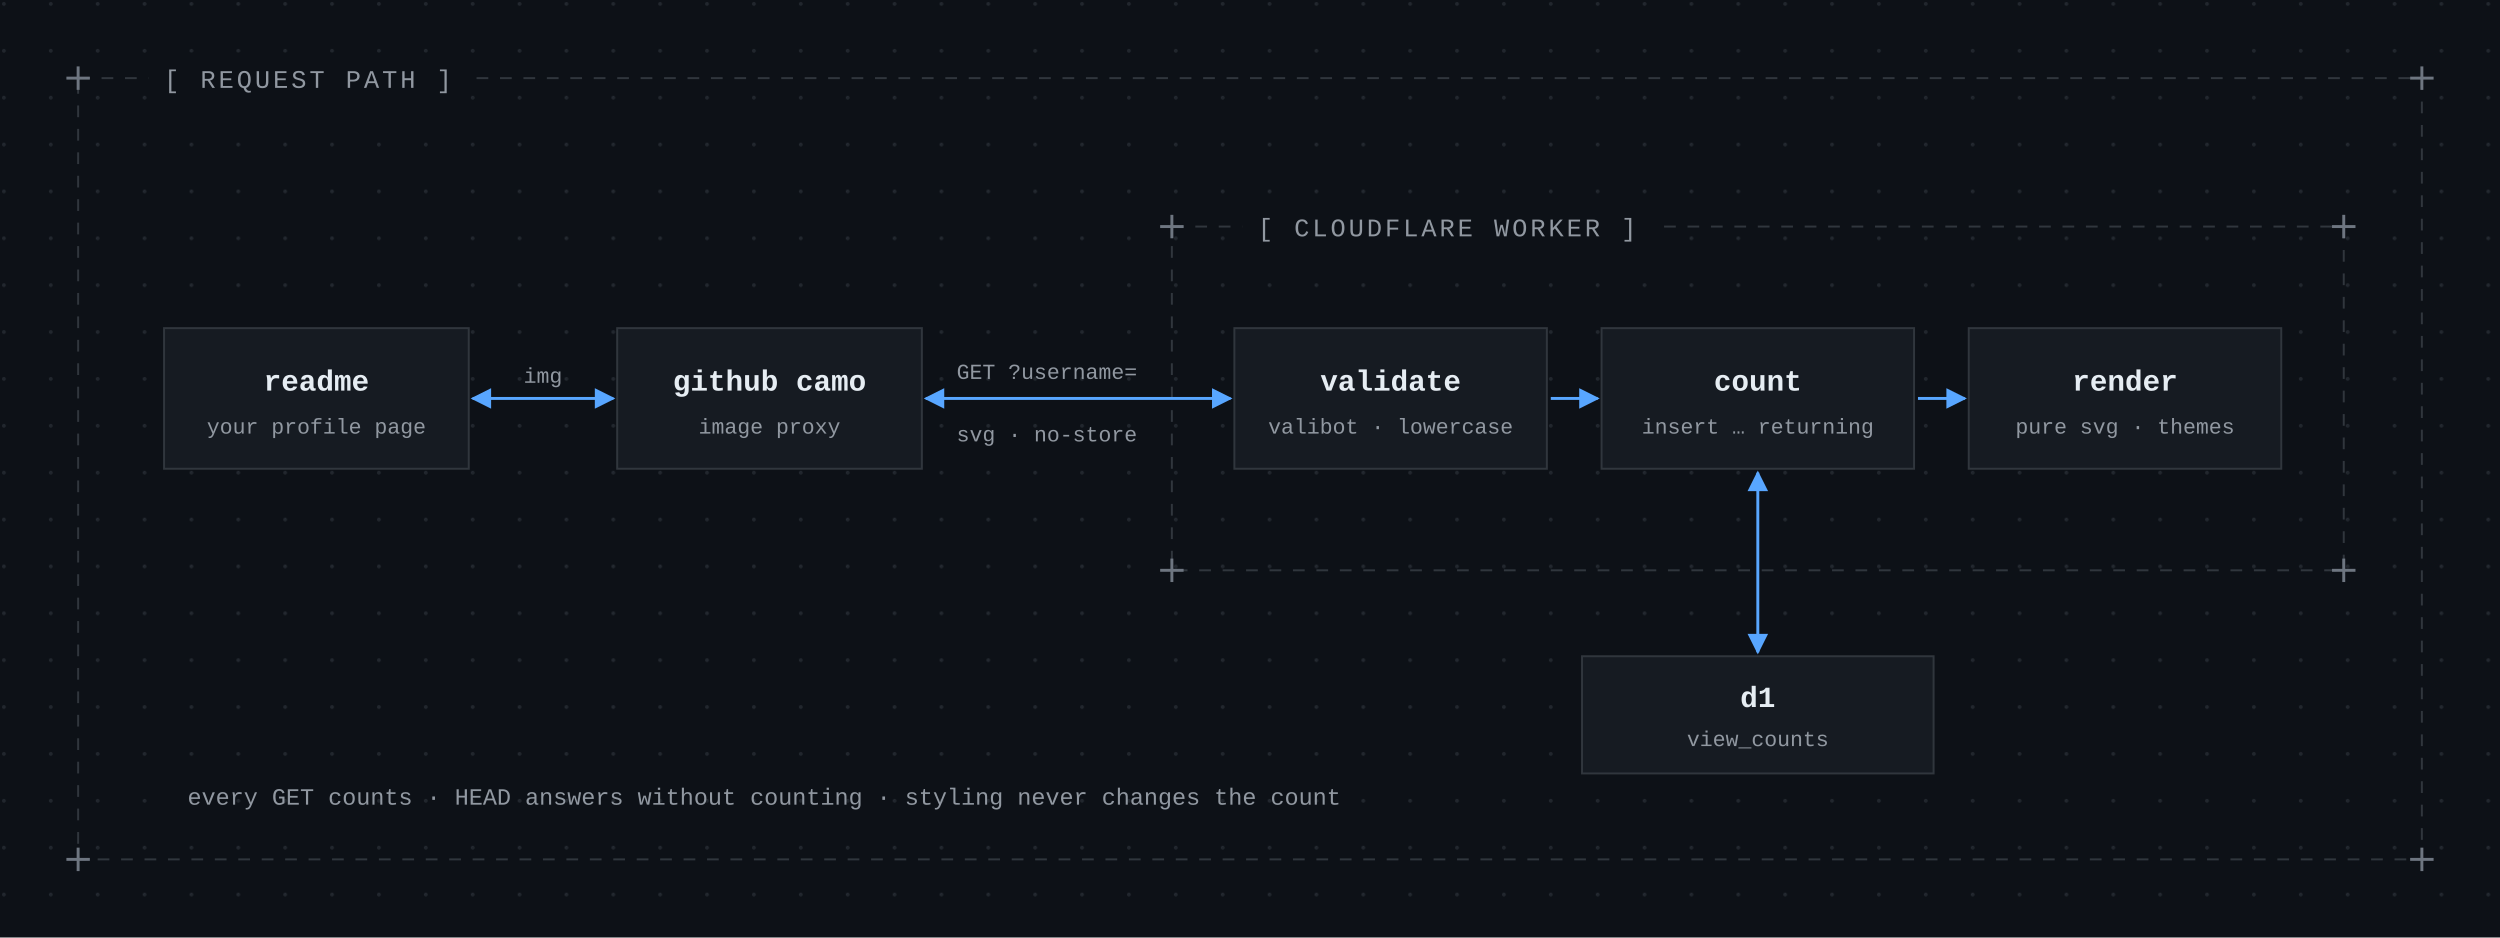
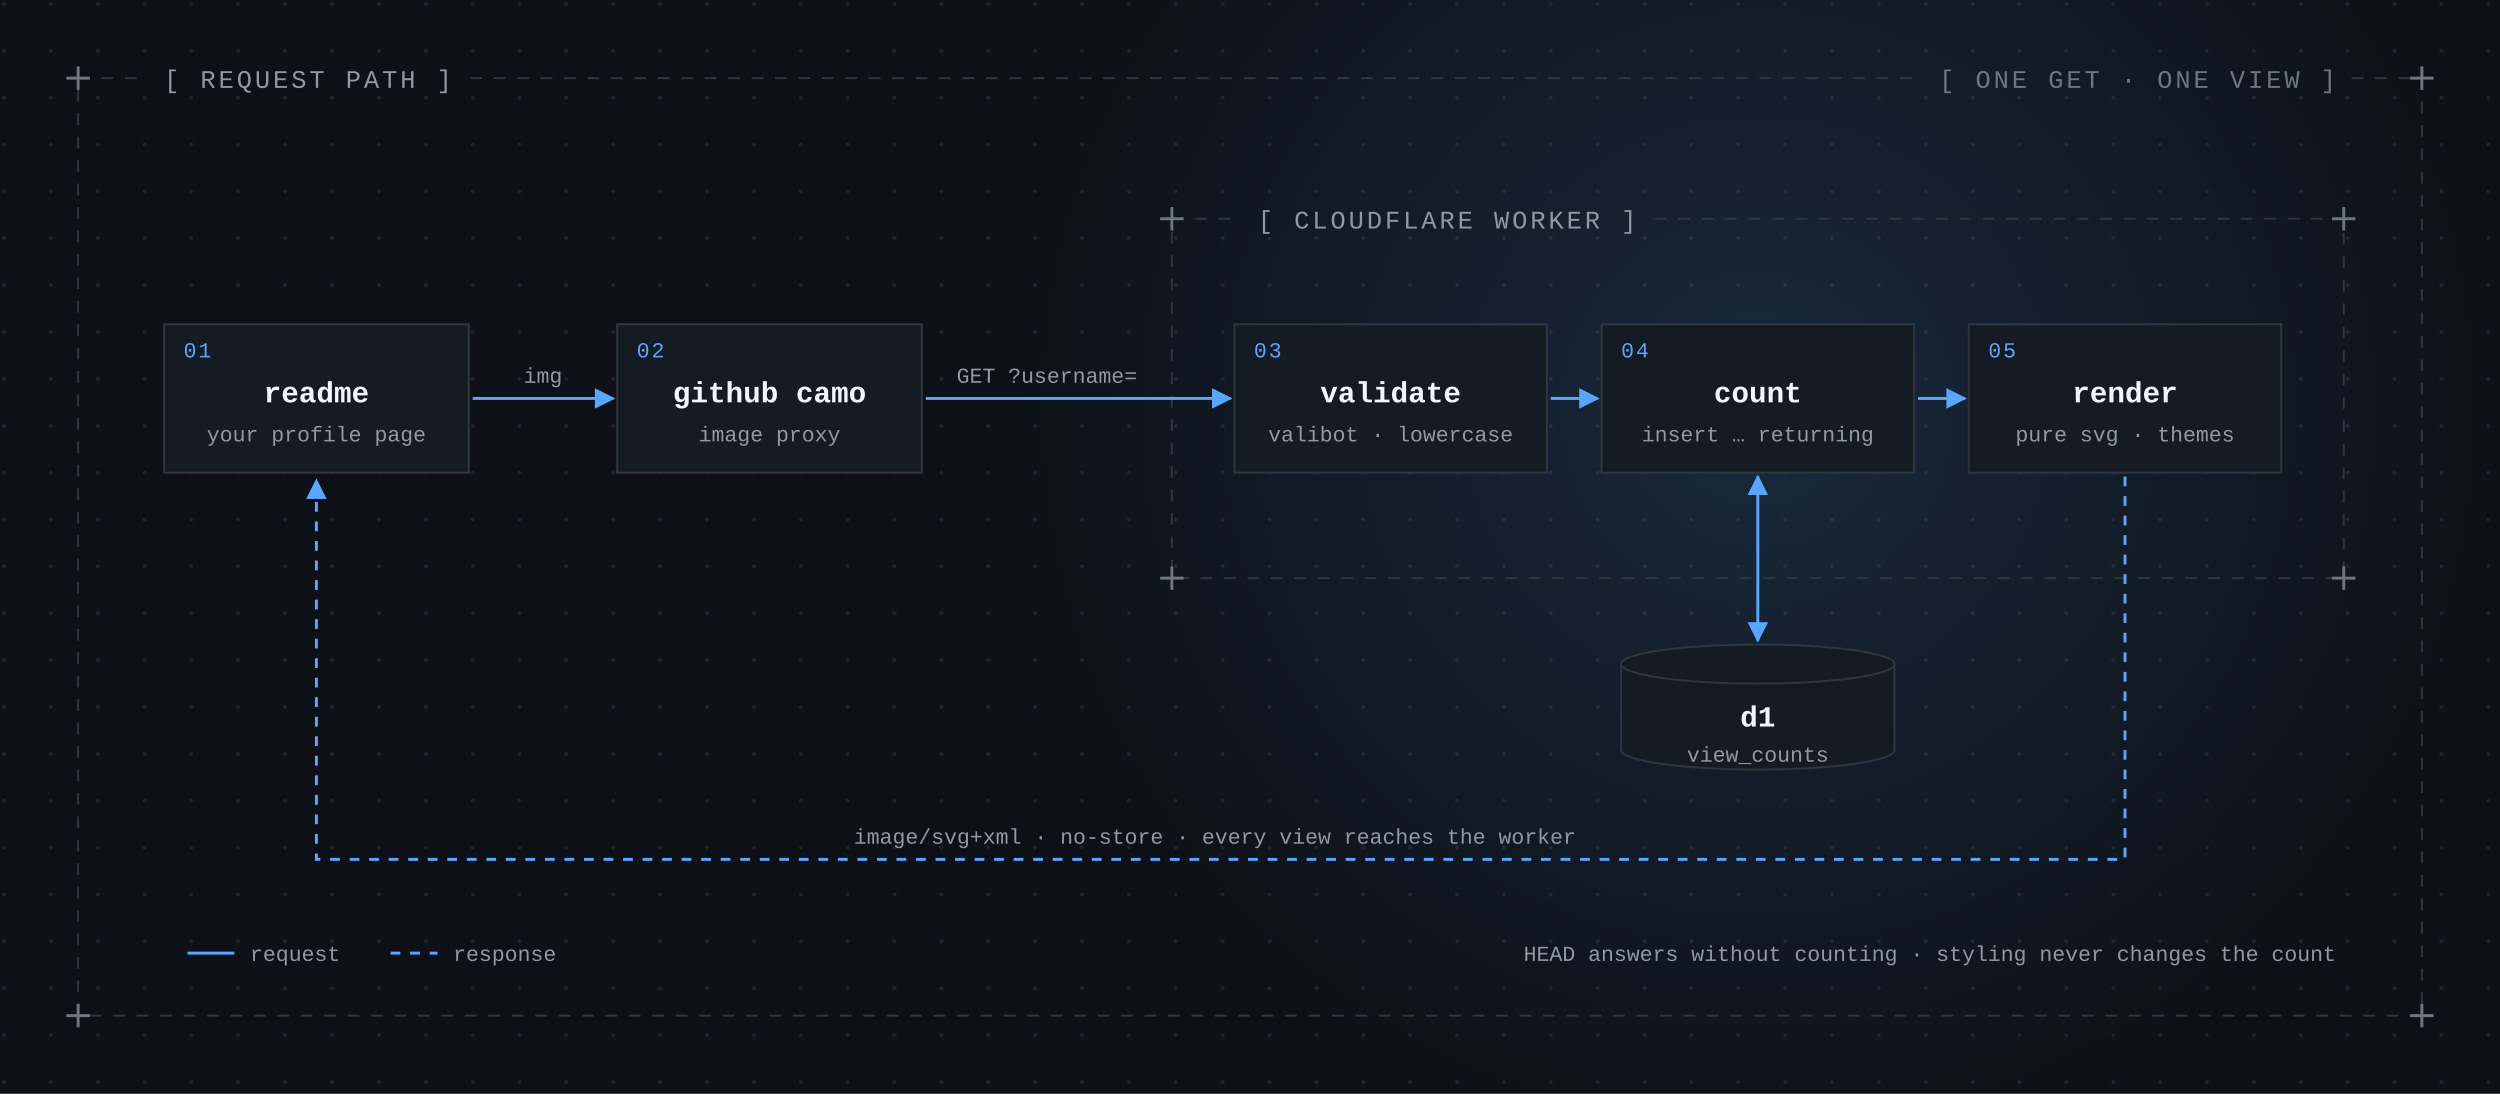
- <svg xmlns="http://www.w3.org/2000/svg" width="1280" height="480" viewBox="0 0 1280 480" role="img" aria-label="Request path: README, GitHub image proxy, Worker, D1">
+ <svg xmlns="http://www.w3.org/2000/svg" width="1280" height="560" viewBox="0 0 1280 560" role="img" aria-label="Request path: README, GitHub image proxy, Worker, D1">
  <defs>
    <pattern id="dots" width="24" height="24" patternUnits="userSpaceOnUse">
-       <circle cx="2" cy="2" r="1" fill="#21262d" />
+       <circle cx="2" cy="2" r="1" fill="#1f242c" />
    </pattern>
-   </defs>
-   <rect width="1280" height="480" fill="#0d1117" />
-   <rect width="1280" height="480" fill="url(#dots)" />
-   <defs>
+     <radialGradient id="glow">
+       <stop offset="0" stop-color="#58a6ff" stop-opacity="0.16" />
+       <stop offset="1" stop-color="#58a6ff" stop-opacity="0" />
+     </radialGradient>
    <marker id="head" viewBox="0 0 10 10" refX="9" refY="5" markerWidth="7" markerHeight="7" orient="auto-start-reverse">
      <path d="M0 0L10 5L0 10z" fill="#58a6ff" />
    </marker>
  </defs>
-   <rect x="40" y="40" width="1200" height="400" fill="none" stroke="#30363d" stroke-dasharray="6 6" />
+   <rect width="1280" height="560" fill="#0d1117" />
+   <rect width="1280" height="560" fill="url(#dots)" />
+   <circle cx="900" cy="210" r="380" fill="url(#glow)" />
+   <path d="M40 40H76M240.8 40H983.4M1204 40H1240V520H40V40" fill="none" stroke="#30363d" stroke-dasharray="6 6" />
  <path d="M34 40h12M40 34v12" stroke="#6e7681" stroke-width="1.5" />
  <path d="M1234 40h12M1240 34v12" stroke="#6e7681" stroke-width="1.5" />
-   <path d="M34 440h12M40 434v12" stroke="#6e7681" stroke-width="1.5" />
-   <path d="M1234 440h12M1240 434v12" stroke="#6e7681" stroke-width="1.5" />
-   <rect x="76" y="27" width="164.8" height="26" fill="#0d1117" />
+   <path d="M34 520h12M40 514v12" stroke="#6e7681" stroke-width="1.5" />
+   <path d="M1234 520h12M1240 514v12" stroke="#6e7681" stroke-width="1.5" />
  <text x="84" y="45" font-family="ui-monospace, SFMono-Regular, 'SF Mono', Menlo, Consolas, 'Liberation Mono', monospace" font-size="13" letter-spacing="1.5" fill="#9198a1">[ REQUEST PATH ]</text>
-   <rect x="84" y="168" width="156" height="72" fill="#161b22" stroke="#30363d" />
-   <text x="162" y="200" text-anchor="middle" font-family="ui-monospace, SFMono-Regular, 'SF Mono', Menlo, Consolas, 'Liberation Mono', monospace" font-size="15" font-weight="600" fill="#e6edf3">readme</text>
-   <text x="162" y="222" text-anchor="middle" font-family="ui-monospace, SFMono-Regular, 'SF Mono', Menlo, Consolas, 'Liberation Mono', monospace" font-size="11" fill="#9198a1">your profile page</text>
-   <rect x="316" y="168" width="156" height="72" fill="#161b22" stroke="#30363d" />
-   <text x="394" y="200" text-anchor="middle" font-family="ui-monospace, SFMono-Regular, 'SF Mono', Menlo, Consolas, 'Liberation Mono', monospace" font-size="15" font-weight="600" fill="#e6edf3">github camo</text>
-   <text x="394" y="222" text-anchor="middle" font-family="ui-monospace, SFMono-Regular, 'SF Mono', Menlo, Consolas, 'Liberation Mono', monospace" font-size="11" fill="#9198a1">image proxy</text>
-   <rect x="600" y="116" width="600" height="176" fill="none" stroke="#30363d" stroke-dasharray="6 6" />
-   <path d="M594 116h12M600 110v12" stroke="#6e7681" stroke-width="1.5" />
-   <path d="M1194 116h12M1200 110v12" stroke="#6e7681" stroke-width="1.5" />
-   <path d="M594 292h12M600 286v12" stroke="#6e7681" stroke-width="1.5" />
-   <path d="M1194 292h12M1200 286v12" stroke="#6e7681" stroke-width="1.5" />
-   <rect x="636" y="103" width="211.3" height="26" fill="#0d1117" />
-   <text x="644" y="121" font-family="ui-monospace, SFMono-Regular, 'SF Mono', Menlo, Consolas, 'Liberation Mono', monospace" font-size="13" letter-spacing="1.5" fill="#9198a1">[ CLOUDFLARE WORKER ]</text>
-   <rect x="632" y="168" width="160" height="72" fill="#161b22" stroke="#30363d" />
-   <text x="712" y="200" text-anchor="middle" font-family="ui-monospace, SFMono-Regular, 'SF Mono', Menlo, Consolas, 'Liberation Mono', monospace" font-size="15" font-weight="600" fill="#e6edf3">validate</text>
-   <text x="712" y="222" text-anchor="middle" font-family="ui-monospace, SFMono-Regular, 'SF Mono', Menlo, Consolas, 'Liberation Mono', monospace" font-size="11" fill="#9198a1">valibot · lowercase</text>
-   <rect x="820" y="168" width="160" height="72" fill="#161b22" stroke="#30363d" />
-   <text x="900" y="200" text-anchor="middle" font-family="ui-monospace, SFMono-Regular, 'SF Mono', Menlo, Consolas, 'Liberation Mono', monospace" font-size="15" font-weight="600" fill="#e6edf3">count</text>
-   <text x="900" y="222" text-anchor="middle" font-family="ui-monospace, SFMono-Regular, 'SF Mono', Menlo, Consolas, 'Liberation Mono', monospace" font-size="11" fill="#9198a1">insert … returning</text>
-   <rect x="1008" y="168" width="160" height="72" fill="#161b22" stroke="#30363d" />
-   <text x="1088" y="200" text-anchor="middle" font-family="ui-monospace, SFMono-Regular, 'SF Mono', Menlo, Consolas, 'Liberation Mono', monospace" font-size="15" font-weight="600" fill="#e6edf3">render</text>
-   <text x="1088" y="222" text-anchor="middle" font-family="ui-monospace, SFMono-Regular, 'SF Mono', Menlo, Consolas, 'Liberation Mono', monospace" font-size="11" fill="#9198a1">pure svg · themes</text>
-   <rect x="810" y="336" width="180" height="60" fill="#161b22" stroke="#30363d" />
-   <text x="900" y="362" text-anchor="middle" font-family="ui-monospace, SFMono-Regular, 'SF Mono', Menlo, Consolas, 'Liberation Mono', monospace" font-size="15" font-weight="600" fill="#e6edf3">d1</text>
-   <text x="900" y="382" text-anchor="middle" font-family="ui-monospace, SFMono-Regular, 'SF Mono', Menlo, Consolas, 'Liberation Mono', monospace" font-size="11" fill="#9198a1">view_counts</text>
-   <path d="M242 204H314" fill="none" stroke="#58a6ff" stroke-width="1.5" marker-end="url(#head)" marker-start="url(#head)" />
-   <text x="278" y="196" text-anchor="middle" font-family="ui-monospace, SFMono-Regular, 'SF Mono', Menlo, Consolas, 'Liberation Mono', monospace" font-size="11" fill="#9198a1">img</text>
-   <path d="M474 204H630" fill="none" stroke="#58a6ff" stroke-width="1.5" marker-end="url(#head)" marker-start="url(#head)" />
-   <text x="536" y="194" text-anchor="middle" font-family="ui-monospace, SFMono-Regular, 'SF Mono', Menlo, Consolas, 'Liberation Mono', monospace" font-size="11" fill="#9198a1">GET ?username=</text>
-   <text x="536" y="226" text-anchor="middle" font-family="ui-monospace, SFMono-Regular, 'SF Mono', Menlo, Consolas, 'Liberation Mono', monospace" font-size="11" fill="#9198a1">svg · no-store</text>
+   <text x="1196" y="45" font-family="ui-monospace, SFMono-Regular, 'SF Mono', Menlo, Consolas, 'Liberation Mono', monospace" font-size="13" text-anchor="end" letter-spacing="1.5" fill="#6e7681">[ ONE GET · ONE VIEW ]</text>
+   <path d="M600 112H636M847.3 112H1200V296H600V112" fill="none" stroke="#30363d" stroke-dasharray="6 6" />
+   <path d="M594 112h12M600 106v12" stroke="#6e7681" stroke-width="1.5" />
+   <path d="M1194 112h12M1200 106v12" stroke="#6e7681" stroke-width="1.5" />
+   <path d="M594 296h12M600 290v12" stroke="#6e7681" stroke-width="1.5" />
+   <path d="M1194 296h12M1200 290v12" stroke="#6e7681" stroke-width="1.5" />
+   <text x="644" y="117" font-family="ui-monospace, SFMono-Regular, 'SF Mono', Menlo, Consolas, 'Liberation Mono', monospace" font-size="13" letter-spacing="1.5" fill="#9198a1">[ CLOUDFLARE WORKER ]</text>
+   <rect x="84" y="166" width="156" height="76" fill="#151b23" stroke="#30363d" />
+   <text x="94" y="183" font-family="ui-monospace, SFMono-Regular, 'SF Mono', Menlo, Consolas, 'Liberation Mono', monospace" font-size="11" letter-spacing="1" fill="#58a6ff">01</text>
+   <text x="162" y="206" font-family="ui-monospace, SFMono-Regular, 'SF Mono', Menlo, Consolas, 'Liberation Mono', monospace" font-size="15" font-weight="600" text-anchor="middle" fill="#f0f6fc">readme</text>
+   <text x="162" y="226" font-family="ui-monospace, SFMono-Regular, 'SF Mono', Menlo, Consolas, 'Liberation Mono', monospace" font-size="11" text-anchor="middle" fill="#9198a1">your profile page</text>
+   <rect x="316" y="166" width="156" height="76" fill="#151b23" stroke="#30363d" />
+   <text x="326" y="183" font-family="ui-monospace, SFMono-Regular, 'SF Mono', Menlo, Consolas, 'Liberation Mono', monospace" font-size="11" letter-spacing="1" fill="#58a6ff">02</text>
+   <text x="394" y="206" font-family="ui-monospace, SFMono-Regular, 'SF Mono', Menlo, Consolas, 'Liberation Mono', monospace" font-size="15" font-weight="600" text-anchor="middle" fill="#f0f6fc">github camo</text>
+   <text x="394" y="226" font-family="ui-monospace, SFMono-Regular, 'SF Mono', Menlo, Consolas, 'Liberation Mono', monospace" font-size="11" text-anchor="middle" fill="#9198a1">image proxy</text>
+   <rect x="632" y="166" width="160" height="76" fill="#151b23" stroke="#30363d" />
+   <text x="642" y="183" font-family="ui-monospace, SFMono-Regular, 'SF Mono', Menlo, Consolas, 'Liberation Mono', monospace" font-size="11" letter-spacing="1" fill="#58a6ff">03</text>
+   <text x="712" y="206" font-family="ui-monospace, SFMono-Regular, 'SF Mono', Menlo, Consolas, 'Liberation Mono', monospace" font-size="15" font-weight="600" text-anchor="middle" fill="#f0f6fc">validate</text>
+   <text x="712" y="226" font-family="ui-monospace, SFMono-Regular, 'SF Mono', Menlo, Consolas, 'Liberation Mono', monospace" font-size="11" text-anchor="middle" fill="#9198a1">valibot · lowercase</text>
+   <rect x="820" y="166" width="160" height="76" fill="#151b23" stroke="#30363d" />
+   <text x="830" y="183" font-family="ui-monospace, SFMono-Regular, 'SF Mono', Menlo, Consolas, 'Liberation Mono', monospace" font-size="11" letter-spacing="1" fill="#58a6ff">04</text>
+   <text x="900" y="206" font-family="ui-monospace, SFMono-Regular, 'SF Mono', Menlo, Consolas, 'Liberation Mono', monospace" font-size="15" font-weight="600" text-anchor="middle" fill="#f0f6fc">count</text>
+   <text x="900" y="226" font-family="ui-monospace, SFMono-Regular, 'SF Mono', Menlo, Consolas, 'Liberation Mono', monospace" font-size="11" text-anchor="middle" fill="#9198a1">insert … returning</text>
+   <rect x="1008" y="166" width="160" height="76" fill="#151b23" stroke="#30363d" />
+   <text x="1018" y="183" font-family="ui-monospace, SFMono-Regular, 'SF Mono', Menlo, Consolas, 'Liberation Mono', monospace" font-size="11" letter-spacing="1" fill="#58a6ff">05</text>
+   <text x="1088" y="206" font-family="ui-monospace, SFMono-Regular, 'SF Mono', Menlo, Consolas, 'Liberation Mono', monospace" font-size="15" font-weight="600" text-anchor="middle" fill="#f0f6fc">render</text>
+   <text x="1088" y="226" font-family="ui-monospace, SFMono-Regular, 'SF Mono', Menlo, Consolas, 'Liberation Mono', monospace" font-size="11" text-anchor="middle" fill="#9198a1">pure svg · themes</text>
+   <path d="M830 340v44a70 10 0 0 0 140 0v-44" fill="#151b23" stroke="#30363d" />
+   <ellipse cx="900" cy="340" rx="70" ry="10" fill="#151b23" stroke="#30363d" />
+   <text x="900" y="372" font-family="ui-monospace, SFMono-Regular, 'SF Mono', Menlo, Consolas, 'Liberation Mono', monospace" font-size="15" font-weight="600" text-anchor="middle" fill="#f0f6fc">d1</text>
+   <text x="900" y="390" font-family="ui-monospace, SFMono-Regular, 'SF Mono', Menlo, Consolas, 'Liberation Mono', monospace" font-size="11" text-anchor="middle" fill="#9198a1">view_counts</text>
+   <path d="M242 204H314" fill="none" stroke="#58a6ff" stroke-width="1.5" marker-end="url(#head)" />
+   <text x="278" y="196" font-family="ui-monospace, SFMono-Regular, 'SF Mono', Menlo, Consolas, 'Liberation Mono', monospace" font-size="11" text-anchor="middle" fill="#9198a1">img</text>
+   <path d="M474 204H630" fill="none" stroke="#58a6ff" stroke-width="1.5" marker-end="url(#head)" />
+   <text x="536" y="196" font-family="ui-monospace, SFMono-Regular, 'SF Mono', Menlo, Consolas, 'Liberation Mono', monospace" font-size="11" text-anchor="middle" fill="#9198a1">GET ?username=</text>
  <path d="M794 204H818" fill="none" stroke="#58a6ff" stroke-width="1.5" marker-end="url(#head)" />
  <path d="M982 204H1006" fill="none" stroke="#58a6ff" stroke-width="1.5" marker-end="url(#head)" />
-   <path d="M900 242V334" fill="none" stroke="#58a6ff" stroke-width="1.5" marker-end="url(#head)" marker-start="url(#head)" />
-   <text x="96" y="412" font-family="ui-monospace, SFMono-Regular, 'SF Mono', Menlo, Consolas, 'Liberation Mono', monospace" font-size="12" fill="#9198a1">every GET counts · HEAD answers without counting · styling never changes the count</text>
+   <path d="M900 244V328" fill="none" stroke="#58a6ff" stroke-width="1.5" marker-end="url(#head)" marker-start="url(#head)" />
+   <path d="M1088 244V440H162V246" fill="none" stroke="#58a6ff" stroke-width="1.5" stroke-dasharray="5 5" marker-end="url(#head)" />
+   <text x="622" y="432" font-family="ui-monospace, SFMono-Regular, 'SF Mono', Menlo, Consolas, 'Liberation Mono', monospace" font-size="11" text-anchor="middle" fill="#9198a1">image/svg+xml · no-store · every view reaches the worker</text>
+   <path d="M96 488h24" stroke="#58a6ff" stroke-width="1.5" />
+   <text x="128" y="492" font-family="ui-monospace, SFMono-Regular, 'SF Mono', Menlo, Consolas, 'Liberation Mono', monospace" font-size="11" fill="#9198a1">request</text>
+   <path d="M200 488h24" stroke="#58a6ff" stroke-width="1.5" stroke-dasharray="5 5" />
+   <text x="232" y="492" font-family="ui-monospace, SFMono-Regular, 'SF Mono', Menlo, Consolas, 'Liberation Mono', monospace" font-size="11" fill="#9198a1">response</text>
+   <text x="1196" y="492" font-family="ui-monospace, SFMono-Regular, 'SF Mono', Menlo, Consolas, 'Liberation Mono', monospace" font-size="11" text-anchor="end" fill="#9198a1">HEAD answers without counting · styling never changes the count</text>
</svg>
